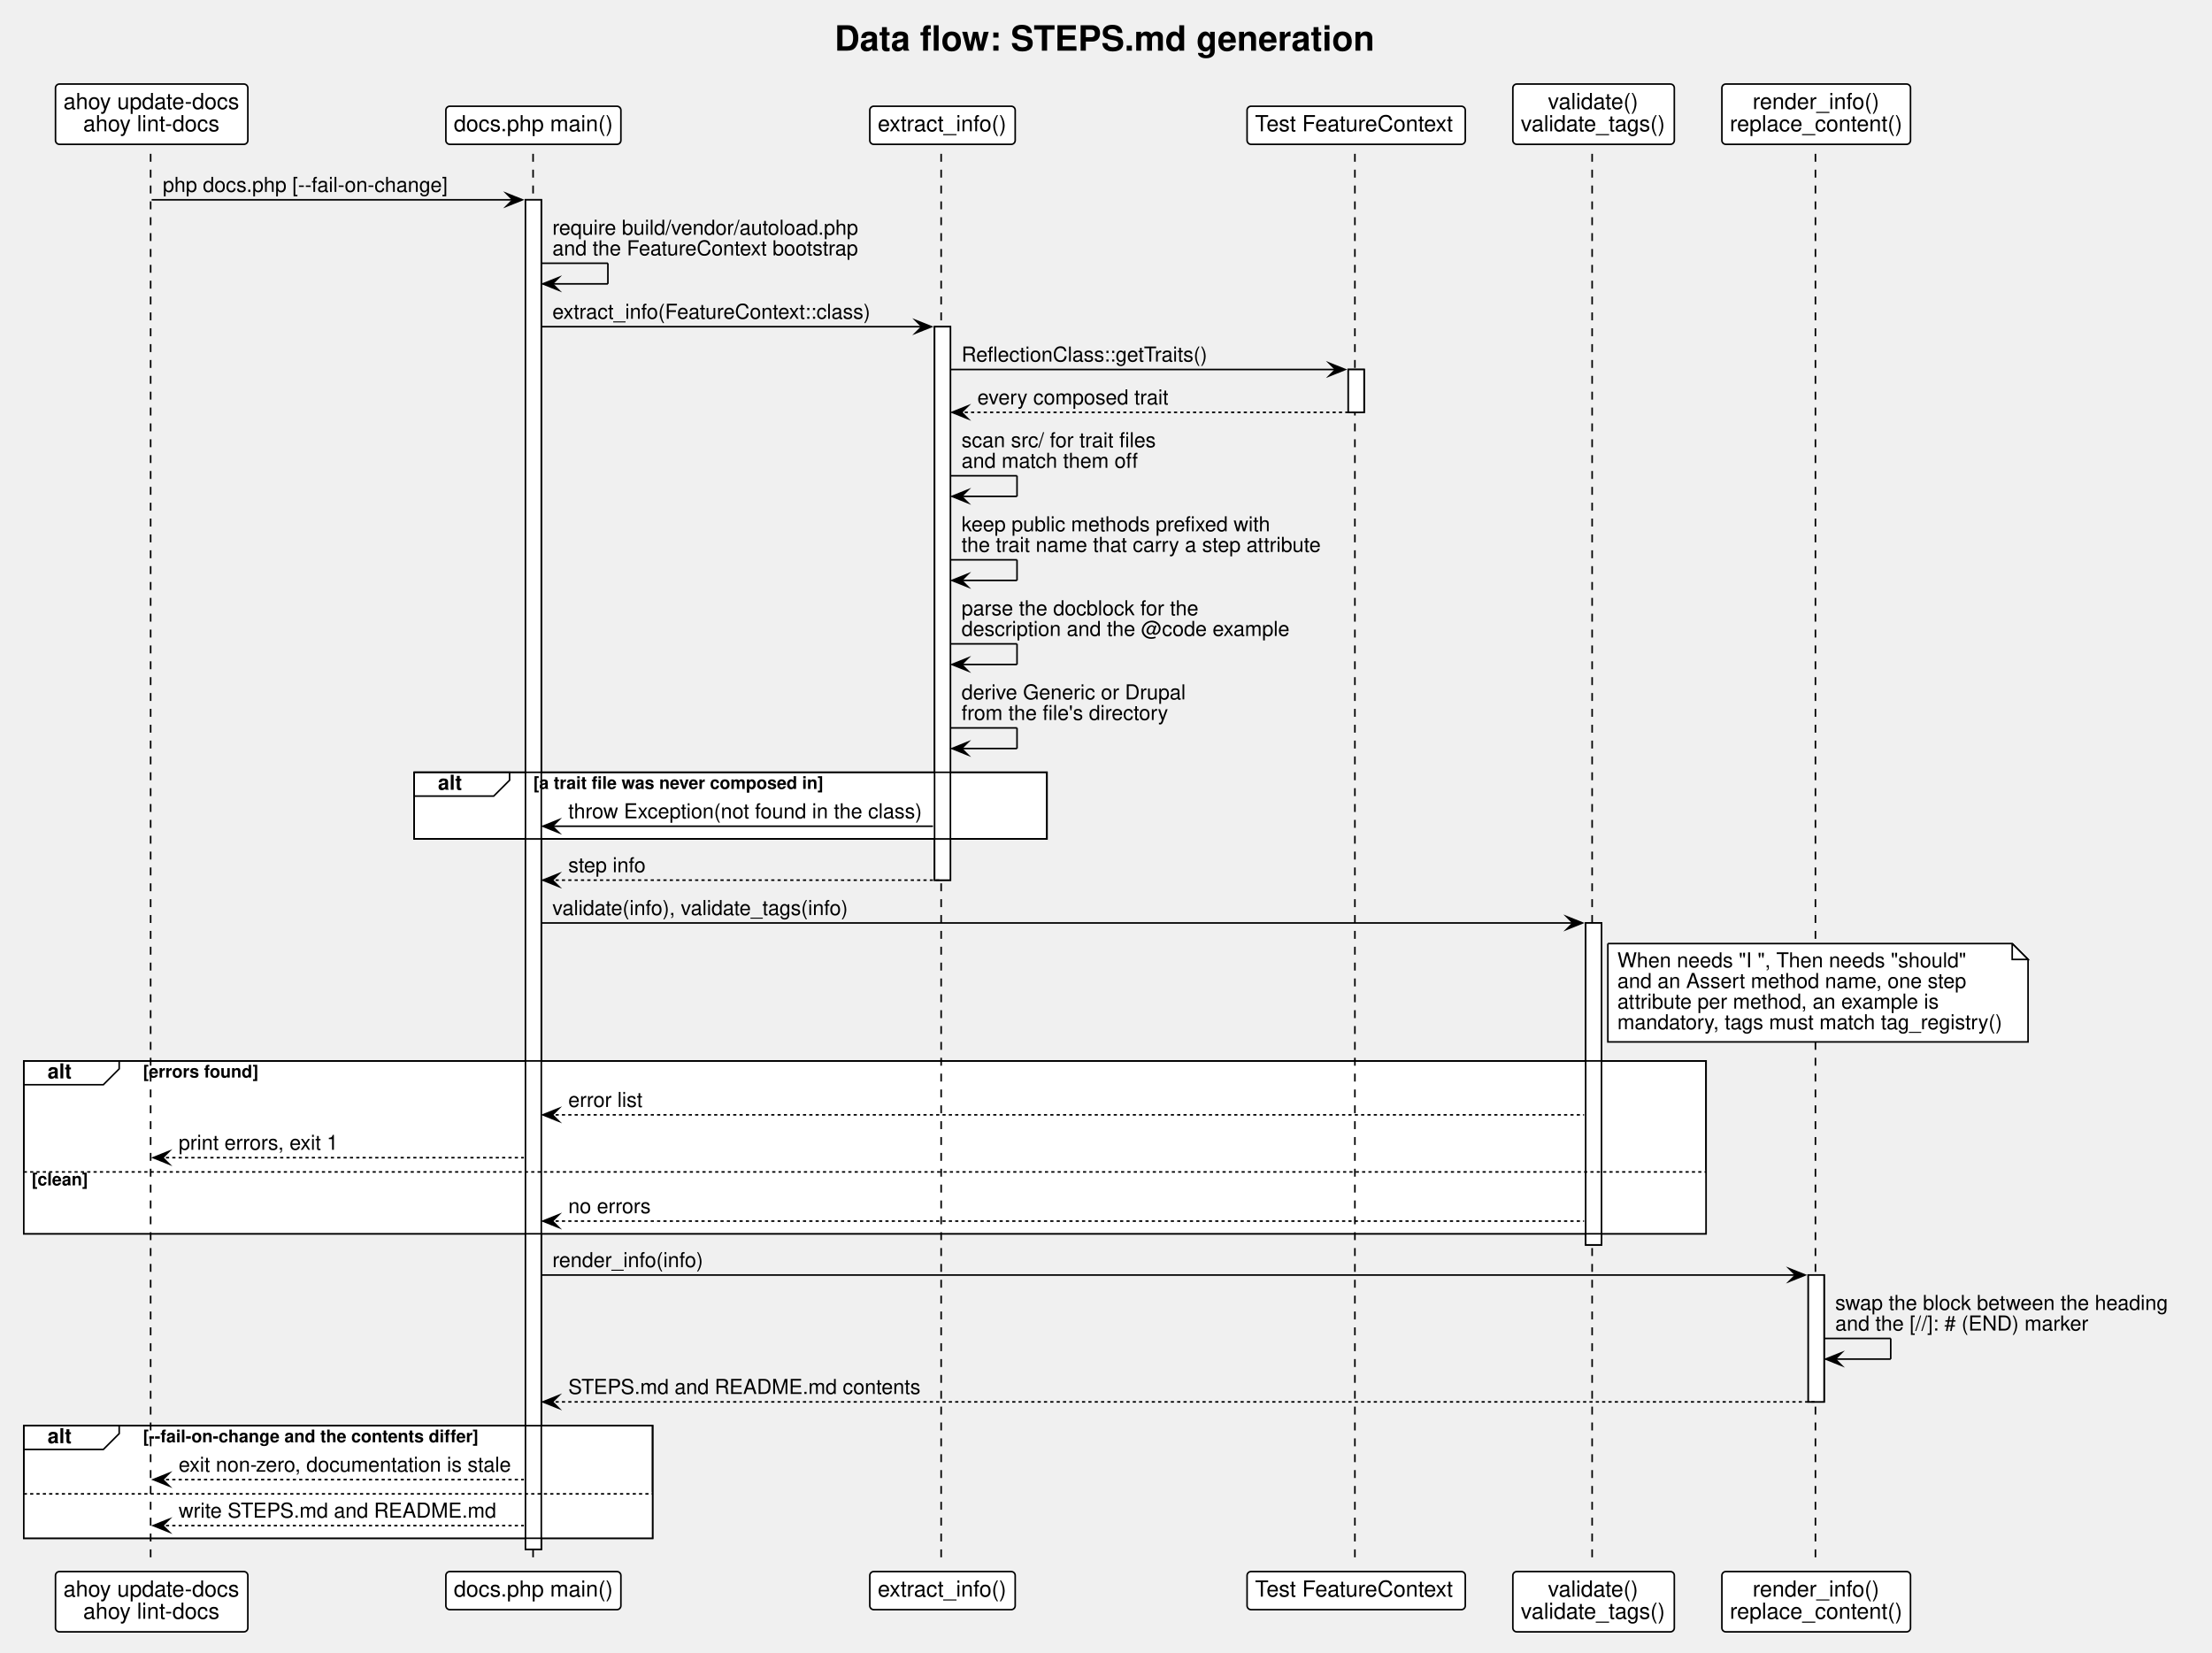
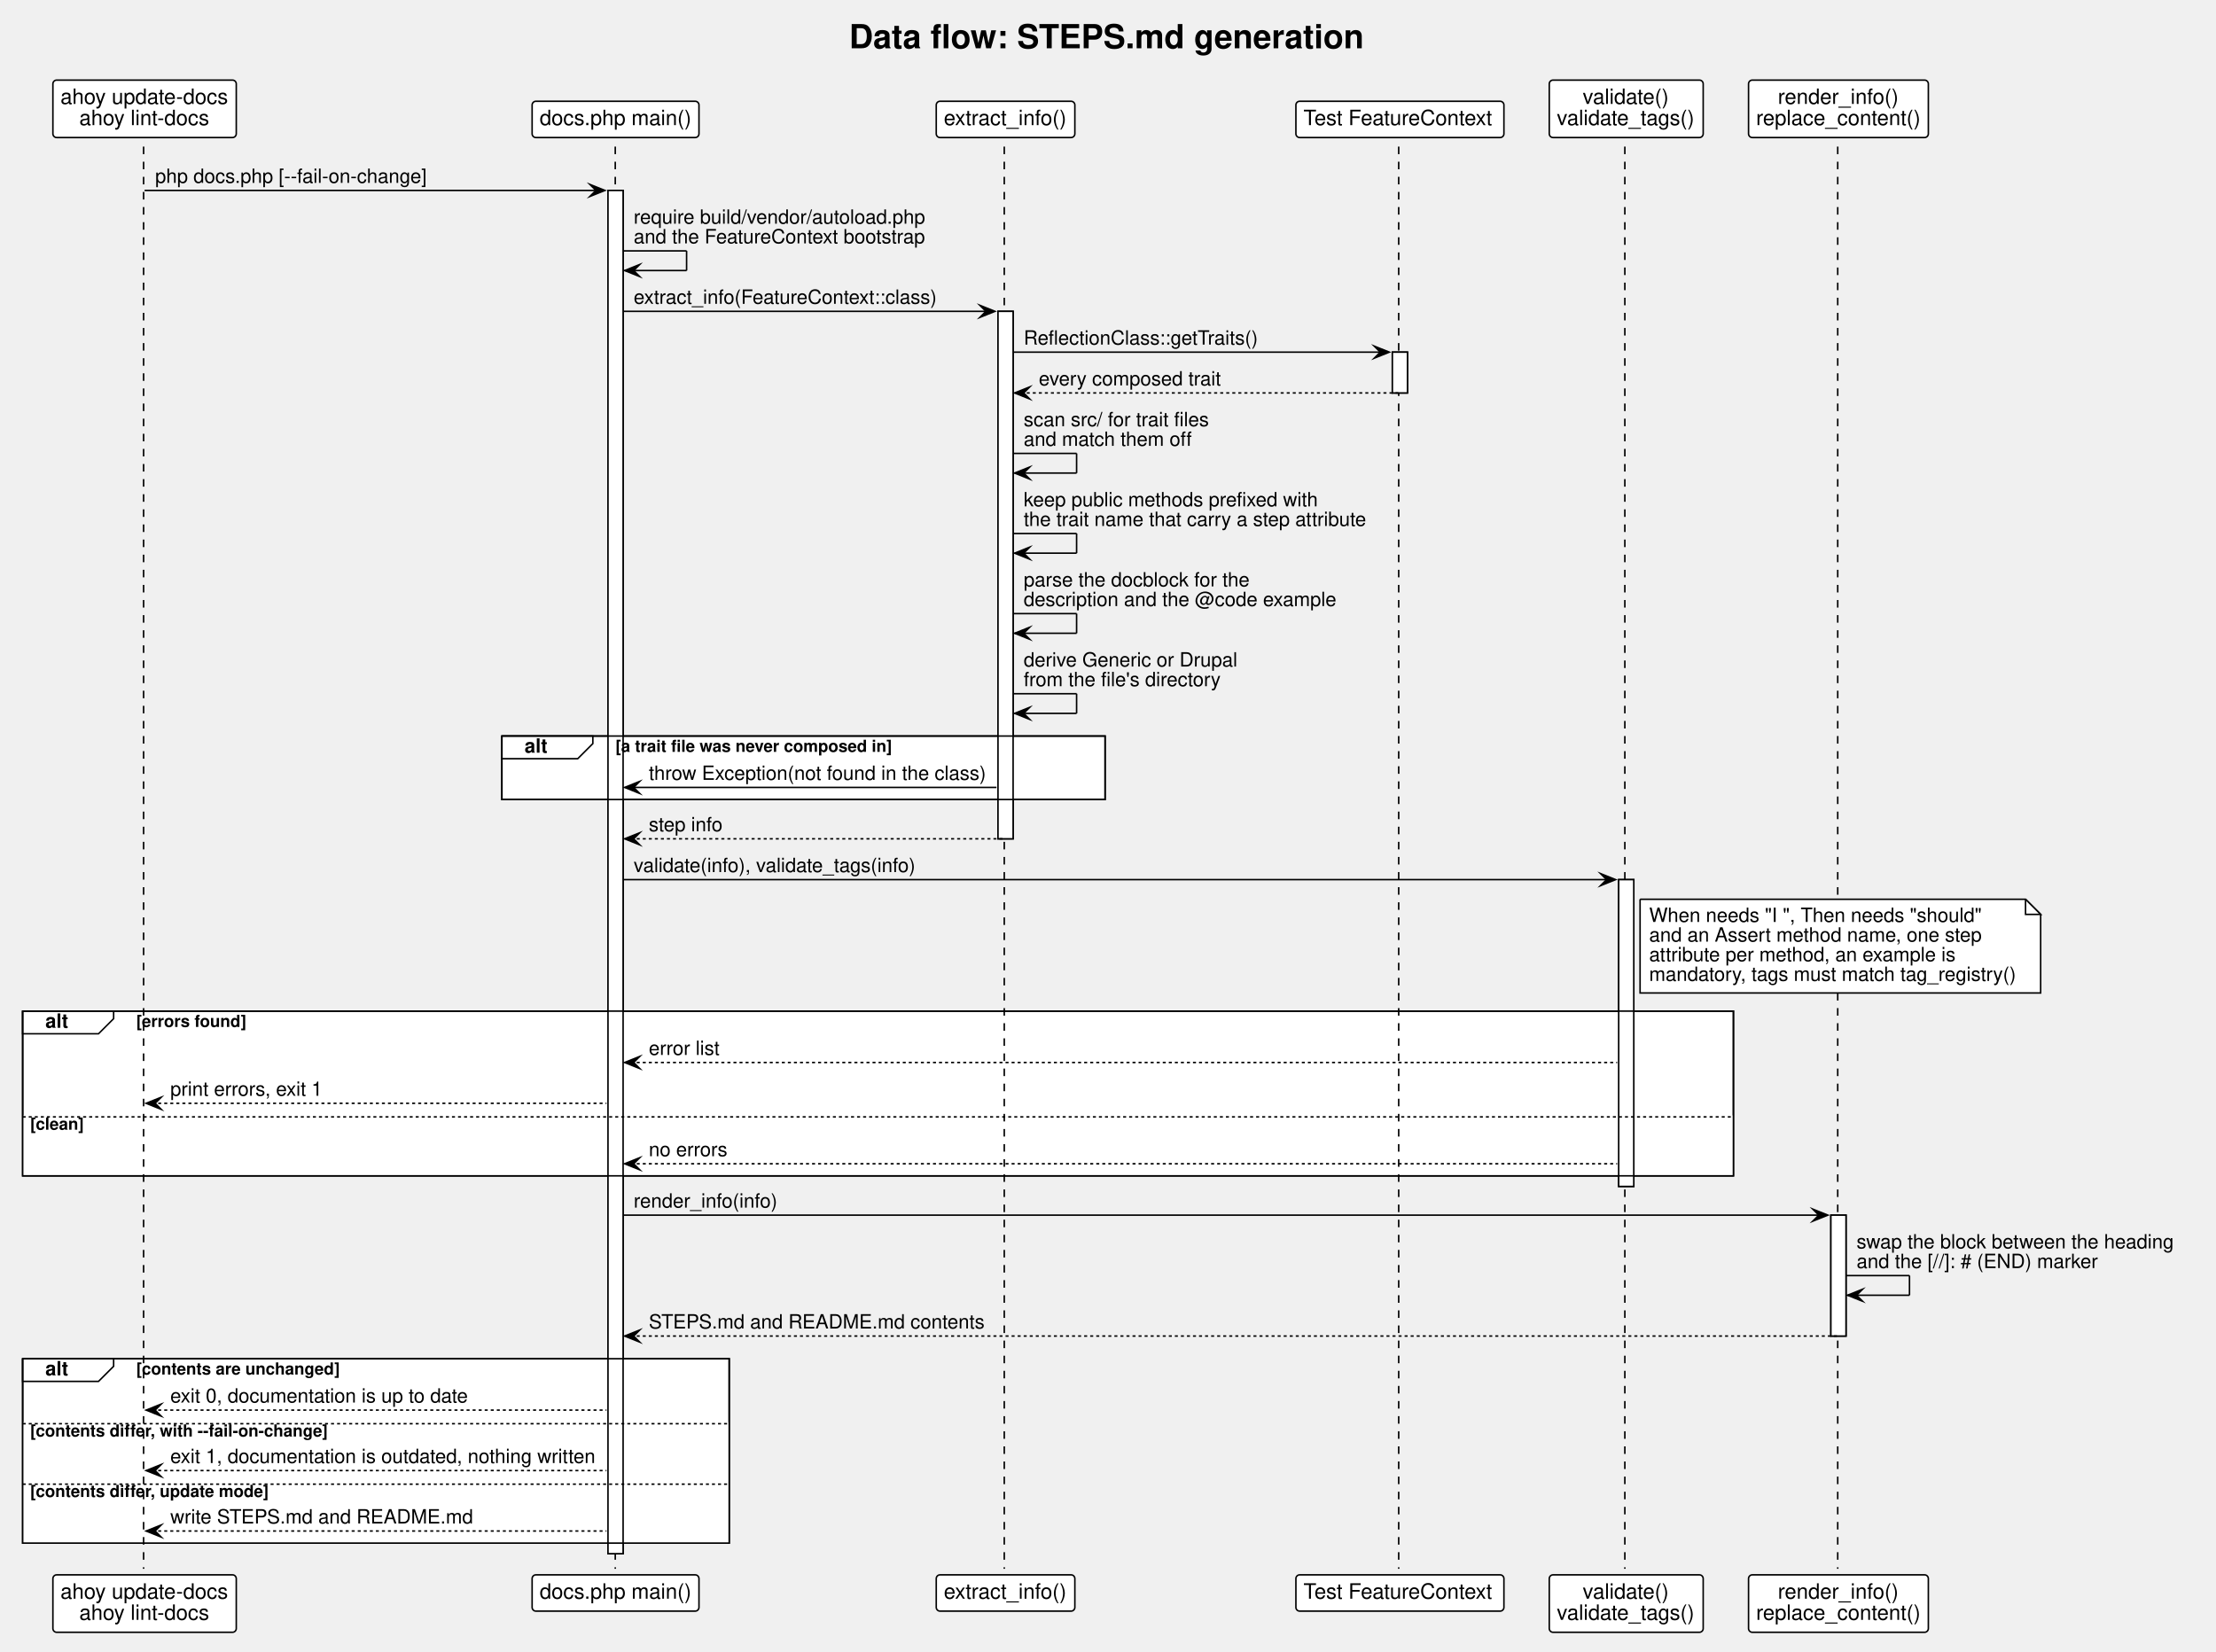
- <svg xmlns="http://www.w3.org/2000/svg" contentStyleType="text/css" data-diagram-type="SEQUENCE" height="1042px" preserveAspectRatio="none" style="width:1395px;height:1042px;background:#FFFFFF;" version="1.1" viewBox="0 0 1395 1042" width="1395px" zoomAndPan="magnify">
+ <svg xmlns="http://www.w3.org/2000/svg" contentStyleType="text/css" data-diagram-type="SEQUENCE" height="1093px" preserveAspectRatio="none" style="width:1466px;height:1093px;background:#FFFFFF;" version="1.1" viewBox="0 0 1466 1093" width="1466px" zoomAndPan="magnify">
  <defs />
  <g>
    <g class="title" data-source-line="10">
-       <text fill="#000000" font-family="Helvetica" font-size="22" font-weight="700" lengthAdjust="spacing" textLength="341.043" x="526.33" y="31.94">Data flow: STEPS.md generation</text>
-     </g>
-     <g>
-       <rect fill="#FFFFFF" height="851" style="stroke:#000000;stroke-width:1;" width="10" x="331.377" y="126" />
-     </g>
-     <g>
-       <rect fill="#FFFFFF" height="349" style="stroke:#000000;stroke-width:1;" width="10" x="589.386" y="206" />
-     </g>
-     <g>
-       <rect fill="#FFFFFF" height="27" style="stroke:#000000;stroke-width:1;" width="10" x="850.277" y="233" />
-     </g>
-     <g>
-       <rect fill="#FFFFFF" height="203" style="stroke:#000000;stroke-width:1;" width="10" x="999.997" y="582" />
-     </g>
-     <g>
-       <rect fill="#FFFFFF" height="80" style="stroke:#000000;stroke-width:1;" width="10" x="1140.386" y="804" />
-     </g>
-     <rect fill="#FFFFFF" height="42" style="stroke:#000000;stroke-width:1;" width="399.046" x="261.188" y="487" />
-     <rect fill="#FFFFFF" height="109" style="stroke:#000000;stroke-width:1;" width="1060.911" x="15" y="669" />
-     <rect fill="#FFFFFF" height="40" style="stroke:none;stroke-width:1;" width="1060.911" x="15" y="738" />
-     <rect fill="#FFFFFF" height="71" style="stroke:#000000;stroke-width:1;" width="396.567" x="15" y="899" />
-     <rect fill="#FFFFFF" height="29" style="stroke:none;stroke-width:1;" width="396.567" x="15" y="941" />
+       <text fill="#000000" font-family="Helvetica" font-size="22" font-weight="700" lengthAdjust="spacing" textLength="341.043" x="561.75" y="31.94">Data flow: STEPS.md generation</text>
+     </g>
+     <g>
+       <rect fill="#FFFFFF" height="902" style="stroke:#000000;stroke-width:1;" width="10" x="402.217" y="126" />
+     </g>
+     <g>
+       <rect fill="#FFFFFF" height="349" style="stroke:#000000;stroke-width:1;" width="10" x="660.226" y="206" />
+     </g>
+     <g>
+       <rect fill="#FFFFFF" height="27" style="stroke:#000000;stroke-width:1;" width="10" x="921.117" y="233" />
+     </g>
+     <g>
+       <rect fill="#FFFFFF" height="203" style="stroke:#000000;stroke-width:1;" width="10" x="1070.837" y="582" />
+     </g>
+     <g>
+       <rect fill="#FFFFFF" height="80" style="stroke:#000000;stroke-width:1;" width="10" x="1211.226" y="804" />
+     </g>
+     <rect fill="#FFFFFF" height="42" style="stroke:#000000;stroke-width:1;" width="399.046" x="332.028" y="487" />
+     <rect fill="#FFFFFF" height="109" style="stroke:#000000;stroke-width:1;" width="1131.751" x="15" y="669" />
+     <rect fill="#FFFFFF" height="40" style="stroke:none;stroke-width:1;" width="1131.751" x="15" y="738" />
+     <rect fill="#FFFFFF" height="122" style="stroke:#000000;stroke-width:1;" width="467.407" x="15" y="899" />
+     <rect fill="#FFFFFF" height="40" style="stroke:none;stroke-width:1;" width="467.407" x="15" y="941" />
+     <rect fill="#FFFFFF" height="40" style="stroke:none;stroke-width:1;" width="467.407" x="15" y="981" />
    <g class="participant-lifeline" data-entity-uid="part1" data-qualified-name="Dev" data-source-line="12" id="part1-lifeline">
      <g>
-         <rect fill="#000000" fill-opacity="0" height="890" width="8" x="91.651" y="97" />
-         <line style="stroke:#000000;stroke-width:1;stroke-dasharray:5,5;" x1="95" x2="95" y1="97" y2="987" />
+         <rect fill="#000000" fill-opacity="0" height="941" width="8" x="91.651" y="97" />
+         <line style="stroke:#000000;stroke-width:1;stroke-dasharray:5,5;" x1="95" x2="95" y1="97" y2="1038" />
      </g>
    </g>
    <g class="participant-lifeline" data-entity-uid="part2" data-qualified-name="Main" data-source-line="13" id="part2-lifeline">
      <g>
-         <rect fill="#000000" fill-opacity="0" height="890" width="8" x="332.377" y="97" />
-         <line style="stroke:#000000;stroke-width:1;stroke-dasharray:5,5;" x1="336.188" x2="336.188" y1="97" y2="987" />
+         <rect fill="#000000" fill-opacity="0" height="941" width="8" x="403.217" y="97" />
+         <line style="stroke:#000000;stroke-width:1;stroke-dasharray:5,5;" x1="407.028" x2="407.028" y1="97" y2="1038" />
      </g>
    </g>
    <g class="participant-lifeline" data-entity-uid="part3" data-qualified-name="Extract" data-source-line="14" id="part3-lifeline">
      <g>
-         <rect fill="#000000" fill-opacity="0" height="890" width="8" x="590.386" y="97" />
-         <line style="stroke:#000000;stroke-width:1;stroke-dasharray:5,5;" x1="593.538" x2="593.538" y1="97" y2="987" />
+         <rect fill="#000000" fill-opacity="0" height="941" width="8" x="661.226" y="97" />
+         <line style="stroke:#000000;stroke-width:1;stroke-dasharray:5,5;" x1="664.378" x2="664.378" y1="97" y2="1038" />
      </g>
    </g>
    <g class="participant-lifeline" data-entity-uid="part4" data-qualified-name="Ctx" data-source-line="15" id="part4-lifeline">
      <g>
-         <rect fill="#000000" fill-opacity="0" height="890" width="8" x="851.277" y="97" />
-         <line style="stroke:#000000;stroke-width:1;stroke-dasharray:5,5;" x1="854.47" x2="854.47" y1="97" y2="987" />
+         <rect fill="#000000" fill-opacity="0" height="941" width="8" x="922.117" y="97" />
+         <line style="stroke:#000000;stroke-width:1;stroke-dasharray:5,5;" x1="925.31" x2="925.31" y1="97" y2="1038" />
      </g>
    </g>
    <g class="participant-lifeline" data-entity-uid="part5" data-qualified-name="Validate" data-source-line="16" id="part5-lifeline">
      <g>
-         <rect fill="#000000" fill-opacity="0" height="890" width="8" x="1000.997" y="97" />
-         <line style="stroke:#000000;stroke-width:1;stroke-dasharray:5,5;" x1="1004.083" x2="1004.083" y1="97" y2="987" />
+         <rect fill="#000000" fill-opacity="0" height="941" width="8" x="1071.837" y="97" />
+         <line style="stroke:#000000;stroke-width:1;stroke-dasharray:5,5;" x1="1074.923" x2="1074.923" y1="97" y2="1038" />
      </g>
    </g>
    <g class="participant-lifeline" data-entity-uid="part6" data-qualified-name="Render" data-source-line="17" id="part6-lifeline">
      <g>
-         <rect fill="#000000" fill-opacity="0" height="890" width="8" x="1141.386" y="97" />
-         <line style="stroke:#000000;stroke-width:1;stroke-dasharray:5,5;" x1="1144.911" x2="1144.911" y1="97" y2="987" />
+         <rect fill="#000000" fill-opacity="0" height="941" width="8" x="1212.226" y="97" />
+         <line style="stroke:#000000;stroke-width:1;stroke-dasharray:5,5;" x1="1215.751" x2="1215.751" y1="97" y2="1038" />
      </g>
    </g>
    <g class="participant participant-head" data-entity-uid="part1" data-qualified-name="Dev" data-source-line="12" id="part1-head">
      <rect fill="#FFFFFF" height="38" rx="2.5" ry="2.5" style="stroke:#000000;stroke-width:1;" width="121.303" x="35" y="53" />
      <text fill="#000000" font-family="Helvetica" font-size="14" lengthAdjust="spacing" textLength="111.303" x="40" y="68.78">ahoy update-docs</text>
      <text fill="#000000" font-family="Helvetica" font-size="14" lengthAdjust="spacing" textLength="86.379" x="52.462" y="82.78">ahoy lint-docs</text>
    </g>
    <g class="participant participant-tail" data-entity-uid="part1" data-qualified-name="Dev" data-source-line="12" id="part1-tail">
-       <rect fill="#FFFFFF" height="38" rx="2.5" ry="2.5" style="stroke:#000000;stroke-width:1;" width="121.303" x="35" y="991" />
-       <text fill="#000000" font-family="Helvetica" font-size="14" lengthAdjust="spacing" textLength="111.303" x="40" y="1006.78">ahoy update-docs</text>
-       <text fill="#000000" font-family="Helvetica" font-size="14" lengthAdjust="spacing" textLength="86.379" x="52.462" y="1020.78">ahoy lint-docs</text>
+       <rect fill="#FFFFFF" height="38" rx="2.5" ry="2.5" style="stroke:#000000;stroke-width:1;" width="121.303" x="35" y="1042" />
+       <text fill="#000000" font-family="Helvetica" font-size="14" lengthAdjust="spacing" textLength="111.303" x="40" y="1057.78">ahoy update-docs</text>
+       <text fill="#000000" font-family="Helvetica" font-size="14" lengthAdjust="spacing" textLength="86.379" x="52.462" y="1071.78">ahoy lint-docs</text>
    </g>
    <g class="participant participant-head" data-entity-uid="part2" data-qualified-name="Main" data-source-line="13" id="part2-head">
-       <rect fill="#FFFFFF" height="24" rx="2.5" ry="2.5" style="stroke:#000000;stroke-width:1;" width="110.379" x="281.188" y="67" />
-       <text fill="#000000" font-family="Helvetica" font-size="14" lengthAdjust="spacing" textLength="100.379" x="286.188" y="82.78">docs.php main()</text>
+       <rect fill="#FFFFFF" height="24" rx="2.5" ry="2.5" style="stroke:#000000;stroke-width:1;" width="110.379" x="352.028" y="67" />
+       <text fill="#000000" font-family="Helvetica" font-size="14" lengthAdjust="spacing" textLength="100.379" x="357.028" y="82.78">docs.php main()</text>
    </g>
    <g class="participant participant-tail" data-entity-uid="part2" data-qualified-name="Main" data-source-line="13" id="part2-tail">
-       <rect fill="#FFFFFF" height="24" rx="2.5" ry="2.5" style="stroke:#000000;stroke-width:1;" width="110.379" x="281.188" y="991" />
-       <text fill="#000000" font-family="Helvetica" font-size="14" lengthAdjust="spacing" textLength="100.379" x="286.188" y="1006.78">docs.php main()</text>
+       <rect fill="#FFFFFF" height="24" rx="2.5" ry="2.5" style="stroke:#000000;stroke-width:1;" width="110.379" x="352.028" y="1042" />
+       <text fill="#000000" font-family="Helvetica" font-size="14" lengthAdjust="spacing" textLength="100.379" x="357.028" y="1057.78">docs.php main()</text>
    </g>
    <g class="participant participant-head" data-entity-uid="part3" data-qualified-name="Extract" data-source-line="14" id="part3-head">
-       <rect fill="#FFFFFF" height="24" rx="2.5" ry="2.5" style="stroke:#000000;stroke-width:1;" width="91.696" x="548.538" y="67" />
-       <text fill="#000000" font-family="Helvetica" font-size="14" lengthAdjust="spacing" textLength="81.696" x="553.538" y="82.78">extract_info()</text>
+       <rect fill="#FFFFFF" height="24" rx="2.5" ry="2.5" style="stroke:#000000;stroke-width:1;" width="91.696" x="619.378" y="67" />
+       <text fill="#000000" font-family="Helvetica" font-size="14" lengthAdjust="spacing" textLength="81.696" x="624.378" y="82.78">extract_info()</text>
    </g>
    <g class="participant participant-tail" data-entity-uid="part3" data-qualified-name="Extract" data-source-line="14" id="part3-tail">
-       <rect fill="#FFFFFF" height="24" rx="2.5" ry="2.5" style="stroke:#000000;stroke-width:1;" width="91.696" x="548.538" y="991" />
-       <text fill="#000000" font-family="Helvetica" font-size="14" lengthAdjust="spacing" textLength="81.696" x="553.538" y="1006.78">extract_info()</text>
+       <rect fill="#FFFFFF" height="24" rx="2.5" ry="2.5" style="stroke:#000000;stroke-width:1;" width="91.696" x="619.378" y="1042" />
+       <text fill="#000000" font-family="Helvetica" font-size="14" lengthAdjust="spacing" textLength="81.696" x="624.378" y="1057.78">extract_info()</text>
    </g>
    <g class="participant participant-head" data-entity-uid="part4" data-qualified-name="Ctx" data-source-line="15" id="part4-head">
-       <rect fill="#FFFFFF" height="24" rx="2.5" ry="2.5" style="stroke:#000000;stroke-width:1;" width="137.613" x="786.47" y="67" />
-       <text fill="#000000" font-family="Helvetica" font-size="14" lengthAdjust="spacing" textLength="127.613" x="791.47" y="82.78">Test FeatureContext</text>
+       <rect fill="#FFFFFF" height="24" rx="2.5" ry="2.5" style="stroke:#000000;stroke-width:1;" width="137.613" x="857.31" y="67" />
+       <text fill="#000000" font-family="Helvetica" font-size="14" lengthAdjust="spacing" textLength="127.613" x="862.31" y="82.78">Test FeatureContext</text>
    </g>
    <g class="participant participant-tail" data-entity-uid="part4" data-qualified-name="Ctx" data-source-line="15" id="part4-tail">
-       <rect fill="#FFFFFF" height="24" rx="2.5" ry="2.5" style="stroke:#000000;stroke-width:1;" width="137.613" x="786.47" y="991" />
-       <text fill="#000000" font-family="Helvetica" font-size="14" lengthAdjust="spacing" textLength="127.613" x="791.47" y="1006.78">Test FeatureContext</text>
+       <rect fill="#FFFFFF" height="24" rx="2.5" ry="2.5" style="stroke:#000000;stroke-width:1;" width="137.613" x="857.31" y="1042" />
+       <text fill="#000000" font-family="Helvetica" font-size="14" lengthAdjust="spacing" textLength="127.613" x="862.31" y="1057.78">Test FeatureContext</text>
    </g>
    <g class="participant participant-head" data-entity-uid="part5" data-qualified-name="Validate" data-source-line="16" id="part5-head">
-       <rect fill="#FFFFFF" height="38" rx="2.5" ry="2.5" style="stroke:#000000;stroke-width:1;" width="101.827" x="954.083" y="53" />
-       <text fill="#000000" font-family="Helvetica" font-size="14" lengthAdjust="spacing" textLength="57.579" x="976.207" y="68.78">validate()</text>
-       <text fill="#000000" font-family="Helvetica" font-size="14" lengthAdjust="spacing" textLength="91.827" x="959.083" y="82.78">validate_tags()</text>
+       <rect fill="#FFFFFF" height="38" rx="2.5" ry="2.5" style="stroke:#000000;stroke-width:1;" width="101.827" x="1024.923" y="53" />
+       <text fill="#000000" font-family="Helvetica" font-size="14" lengthAdjust="spacing" textLength="57.579" x="1047.047" y="68.78">validate()</text>
+       <text fill="#000000" font-family="Helvetica" font-size="14" lengthAdjust="spacing" textLength="91.827" x="1029.923" y="82.78">validate_tags()</text>
    </g>
    <g class="participant participant-tail" data-entity-uid="part5" data-qualified-name="Validate" data-source-line="16" id="part5-tail">
-       <rect fill="#FFFFFF" height="38" rx="2.5" ry="2.5" style="stroke:#000000;stroke-width:1;" width="101.827" x="954.083" y="991" />
-       <text fill="#000000" font-family="Helvetica" font-size="14" lengthAdjust="spacing" textLength="57.579" x="976.207" y="1006.78">validate()</text>
-       <text fill="#000000" font-family="Helvetica" font-size="14" lengthAdjust="spacing" textLength="91.827" x="959.083" y="1020.78">validate_tags()</text>
+       <rect fill="#FFFFFF" height="38" rx="2.5" ry="2.5" style="stroke:#000000;stroke-width:1;" width="101.827" x="1024.923" y="1042" />
+       <text fill="#000000" font-family="Helvetica" font-size="14" lengthAdjust="spacing" textLength="57.579" x="1047.047" y="1057.78">validate()</text>
+       <text fill="#000000" font-family="Helvetica" font-size="14" lengthAdjust="spacing" textLength="91.827" x="1029.923" y="1071.78">validate_tags()</text>
    </g>
    <g class="participant participant-head" data-entity-uid="part6" data-qualified-name="Render" data-source-line="17" id="part6-head">
-       <rect fill="#FFFFFF" height="38" rx="2.5" ry="2.5" style="stroke:#000000;stroke-width:1;" width="118.951" x="1085.911" y="53" />
-       <text fill="#000000" font-family="Helvetica" font-size="14" lengthAdjust="spacing" textLength="80.151" x="1105.311" y="68.78">render_info()</text>
-       <text fill="#000000" font-family="Helvetica" font-size="14" lengthAdjust="spacing" textLength="108.951" x="1090.911" y="82.78">replace_content()</text>
+       <rect fill="#FFFFFF" height="38" rx="2.5" ry="2.5" style="stroke:#000000;stroke-width:1;" width="118.951" x="1156.751" y="53" />
+       <text fill="#000000" font-family="Helvetica" font-size="14" lengthAdjust="spacing" textLength="80.151" x="1176.15" y="68.78">render_info()</text>
+       <text fill="#000000" font-family="Helvetica" font-size="14" lengthAdjust="spacing" textLength="108.951" x="1161.751" y="82.78">replace_content()</text>
    </g>
    <g class="participant participant-tail" data-entity-uid="part6" data-qualified-name="Render" data-source-line="17" id="part6-tail">
-       <rect fill="#FFFFFF" height="38" rx="2.5" ry="2.5" style="stroke:#000000;stroke-width:1;" width="118.951" x="1085.911" y="991" />
-       <text fill="#000000" font-family="Helvetica" font-size="14" lengthAdjust="spacing" textLength="80.151" x="1105.311" y="1006.78">render_info()</text>
-       <text fill="#000000" font-family="Helvetica" font-size="14" lengthAdjust="spacing" textLength="108.951" x="1090.911" y="1020.78">replace_content()</text>
-     </g>
-     <g>
-       <rect fill="#FFFFFF" height="851" style="stroke:#000000;stroke-width:1;" width="10" x="331.377" y="126" />
-     </g>
-     <g>
-       <rect fill="#FFFFFF" height="349" style="stroke:#000000;stroke-width:1;" width="10" x="589.386" y="206" />
-     </g>
-     <g>
-       <rect fill="#FFFFFF" height="27" style="stroke:#000000;stroke-width:1;" width="10" x="850.277" y="233" />
-     </g>
-     <g>
-       <rect fill="#FFFFFF" height="203" style="stroke:#000000;stroke-width:1;" width="10" x="999.997" y="582" />
-     </g>
-     <g>
-       <rect fill="#FFFFFF" height="80" style="stroke:#000000;stroke-width:1;" width="10" x="1140.386" y="804" />
+       <rect fill="#FFFFFF" height="38" rx="2.5" ry="2.5" style="stroke:#000000;stroke-width:1;" width="118.951" x="1156.751" y="1042" />
+       <text fill="#000000" font-family="Helvetica" font-size="14" lengthAdjust="spacing" textLength="80.151" x="1176.15" y="1057.78">render_info()</text>
+       <text fill="#000000" font-family="Helvetica" font-size="14" lengthAdjust="spacing" textLength="108.951" x="1161.751" y="1071.78">replace_content()</text>
+     </g>
+     <g>
+       <rect fill="#FFFFFF" height="902" style="stroke:#000000;stroke-width:1;" width="10" x="402.217" y="126" />
+     </g>
+     <g>
+       <rect fill="#FFFFFF" height="349" style="stroke:#000000;stroke-width:1;" width="10" x="660.226" y="206" />
+     </g>
+     <g>
+       <rect fill="#FFFFFF" height="27" style="stroke:#000000;stroke-width:1;" width="10" x="921.117" y="233" />
+     </g>
+     <g>
+       <rect fill="#FFFFFF" height="203" style="stroke:#000000;stroke-width:1;" width="10" x="1070.837" y="582" />
+     </g>
+     <g>
+       <rect fill="#FFFFFF" height="80" style="stroke:#000000;stroke-width:1;" width="10" x="1211.226" y="804" />
    </g>
    <g class="message" data-entity-1="part1" data-entity-2="part2" data-source-line="19" id="msg1">
-       <polygon fill="#000000" points="319.377,122,329.377,126,319.377,130,323.377,126" style="stroke:#000000;stroke-width:1;stroke-linejoin:miter;stroke-miterlimit:10;" />
-       <line style="stroke:#000000;stroke-width:1;" x1="95.651" x2="325.377" y1="126" y2="126" />
+       <polygon fill="#000000" points="390.217,122,400.217,126,390.217,130,394.217,126" style="stroke:#000000;stroke-width:1;stroke-linejoin:miter;stroke-miterlimit:10;" />
+       <line style="stroke:#000000;stroke-width:1;" x1="95.651" x2="396.217" y1="126" y2="126" />
      <text fill="#000000" font-family="Helvetica" font-size="13" lengthAdjust="spacing" textLength="179.943" x="102.651" y="121.01">php docs.php [--fail-on-change]</text>
    </g>
    <g class="message" data-entity-1="part2" data-entity-2="part2" data-source-line="21" id="msg2">
-       <line style="stroke:#000000;stroke-width:1;" x1="341.377" x2="383.377" y1="166" y2="166" />
-       <line style="stroke:#000000;stroke-width:1;" x1="383.377" x2="383.377" y1="166" y2="179" />
-       <line style="stroke:#000000;stroke-width:1;" x1="342.377" x2="383.377" y1="179" y2="179" />
-       <polygon fill="#000000" points="352.377,175,342.377,179,352.377,183,348.377,179" style="stroke:#000000;stroke-width:1;stroke-linejoin:miter;stroke-miterlimit:10;" />
-       <text fill="#000000" font-family="Helvetica" font-size="13" lengthAdjust="spacing" textLength="193.699" x="348.377" y="148.01">require build/vendor/autoload.php</text>
-       <text fill="#000000" font-family="Helvetica" font-size="13" lengthAdjust="spacing" textLength="194.403" x="348.377" y="161.01">and the FeatureContext bootstrap</text>
+       <line style="stroke:#000000;stroke-width:1;" x1="412.217" x2="454.217" y1="166" y2="166" />
+       <line style="stroke:#000000;stroke-width:1;" x1="454.217" x2="454.217" y1="166" y2="179" />
+       <line style="stroke:#000000;stroke-width:1;" x1="413.217" x2="454.217" y1="179" y2="179" />
+       <polygon fill="#000000" points="423.217,175,413.217,179,423.217,183,419.217,179" style="stroke:#000000;stroke-width:1;stroke-linejoin:miter;stroke-miterlimit:10;" />
+       <text fill="#000000" font-family="Helvetica" font-size="13" lengthAdjust="spacing" textLength="193.699" x="419.217" y="148.01">require build/vendor/autoload.php</text>
+       <text fill="#000000" font-family="Helvetica" font-size="13" lengthAdjust="spacing" textLength="194.403" x="419.217" y="161.01">and the FeatureContext bootstrap</text>
    </g>
    <g class="message" data-entity-1="part2" data-entity-2="part3" data-source-line="23" id="msg3">
-       <polygon fill="#000000" points="577.386,202,587.386,206,577.386,210,581.386,206" style="stroke:#000000;stroke-width:1;stroke-linejoin:miter;stroke-miterlimit:10;" />
-       <line style="stroke:#000000;stroke-width:1;" x1="341.377" x2="583.386" y1="206" y2="206" />
-       <text fill="#000000" font-family="Helvetica" font-size="13" lengthAdjust="spacing" textLength="202.306" x="348.377" y="201.01">extract_info(FeatureContext::class)</text>
+       <polygon fill="#000000" points="648.226,202,658.226,206,648.226,210,652.226,206" style="stroke:#000000;stroke-width:1;stroke-linejoin:miter;stroke-miterlimit:10;" />
+       <line style="stroke:#000000;stroke-width:1;" x1="412.217" x2="654.226" y1="206" y2="206" />
+       <text fill="#000000" font-family="Helvetica" font-size="13" lengthAdjust="spacing" textLength="202.306" x="419.217" y="201.01">extract_info(FeatureContext::class)</text>
    </g>
    <g class="message" data-entity-1="part3" data-entity-2="part4" data-source-line="25" id="msg4">
-       <polygon fill="#000000" points="838.277,229,848.277,233,838.277,237,842.277,233" style="stroke:#000000;stroke-width:1;stroke-linejoin:miter;stroke-miterlimit:10;" />
-       <line style="stroke:#000000;stroke-width:1;" x1="599.386" x2="844.277" y1="233" y2="233" />
-       <text fill="#000000" font-family="Helvetica" font-size="13" lengthAdjust="spacing" textLength="156.768" x="606.386" y="228.01">ReflectionClass::getTraits()</text>
+       <polygon fill="#000000" points="909.117,229,919.117,233,909.117,237,913.117,233" style="stroke:#000000;stroke-width:1;stroke-linejoin:miter;stroke-miterlimit:10;" />
+       <line style="stroke:#000000;stroke-width:1;" x1="670.226" x2="915.117" y1="233" y2="233" />
+       <text fill="#000000" font-family="Helvetica" font-size="13" lengthAdjust="spacing" textLength="156.768" x="677.226" y="228.01">ReflectionClass::getTraits()</text>
    </g>
    <g class="message" data-entity-1="part4" data-entity-2="part3" data-source-line="27" id="msg5">
-       <polygon fill="#000000" points="610.386,256,600.386,260,610.386,264,606.386,260" style="stroke:#000000;stroke-width:1;stroke-linejoin:miter;stroke-miterlimit:10;" />
-       <line style="stroke:#000000;stroke-width:1;stroke-dasharray:2,2;" x1="604.386" x2="854.277" y1="260" y2="260" />
-       <text fill="#000000" font-family="Helvetica" font-size="13" lengthAdjust="spacing" textLength="120.663" x="616.386" y="255.01">every composed trait</text>
+       <polygon fill="#000000" points="681.226,256,671.226,260,681.226,264,677.226,260" style="stroke:#000000;stroke-width:1;stroke-linejoin:miter;stroke-miterlimit:10;" />
+       <line style="stroke:#000000;stroke-width:1;stroke-dasharray:2,2;" x1="675.226" x2="925.117" y1="260" y2="260" />
+       <text fill="#000000" font-family="Helvetica" font-size="13" lengthAdjust="spacing" textLength="120.663" x="687.226" y="255.01">every composed trait</text>
    </g>
    <g class="message" data-entity-1="part3" data-entity-2="part3" data-source-line="29" id="msg6">
-       <line style="stroke:#000000;stroke-width:1;" x1="599.386" x2="641.386" y1="300" y2="300" />
-       <line style="stroke:#000000;stroke-width:1;" x1="641.386" x2="641.386" y1="300" y2="313" />
-       <line style="stroke:#000000;stroke-width:1;" x1="600.386" x2="641.386" y1="313" y2="313" />
-       <polygon fill="#000000" points="610.386,309,600.386,313,610.386,317,606.386,313" style="stroke:#000000;stroke-width:1;stroke-linejoin:miter;stroke-miterlimit:10;" />
-       <text fill="#000000" font-family="Helvetica" font-size="13" lengthAdjust="spacing" textLength="122.808" x="606.386" y="282.01">scan src/ for trait files</text>
-       <text fill="#000000" font-family="Helvetica" font-size="13" lengthAdjust="spacing" textLength="111.281" x="606.386" y="295.01">and match them off</text>
+       <line style="stroke:#000000;stroke-width:1;" x1="670.226" x2="712.226" y1="300" y2="300" />
+       <line style="stroke:#000000;stroke-width:1;" x1="712.226" x2="712.226" y1="300" y2="313" />
+       <line style="stroke:#000000;stroke-width:1;" x1="671.226" x2="712.226" y1="313" y2="313" />
+       <polygon fill="#000000" points="681.226,309,671.226,313,681.226,317,677.226,313" style="stroke:#000000;stroke-width:1;stroke-linejoin:miter;stroke-miterlimit:10;" />
+       <text fill="#000000" font-family="Helvetica" font-size="13" lengthAdjust="spacing" textLength="122.808" x="677.226" y="282.01">scan src/ for trait files</text>
+       <text fill="#000000" font-family="Helvetica" font-size="13" lengthAdjust="spacing" textLength="111.281" x="677.226" y="295.01">and match them off</text>
    </g>
    <g class="message" data-entity-1="part3" data-entity-2="part3" data-source-line="30" id="msg7">
-       <line style="stroke:#000000;stroke-width:1;" x1="599.386" x2="641.386" y1="353" y2="353" />
-       <line style="stroke:#000000;stroke-width:1;" x1="641.386" x2="641.386" y1="353" y2="366" />
-       <line style="stroke:#000000;stroke-width:1;" x1="600.386" x2="641.386" y1="366" y2="366" />
-       <polygon fill="#000000" points="610.386,362,600.386,366,610.386,370,606.386,366" style="stroke:#000000;stroke-width:1;stroke-linejoin:miter;stroke-miterlimit:10;" />
-       <text fill="#000000" font-family="Helvetica" font-size="13" lengthAdjust="spacing" textLength="195.832" x="606.386" y="335.01">keep public methods prefixed with</text>
-       <text fill="#000000" font-family="Helvetica" font-size="13" lengthAdjust="spacing" textLength="226.891" x="606.386" y="348.01">the trait name that carry a step attribute</text>
+       <line style="stroke:#000000;stroke-width:1;" x1="670.226" x2="712.226" y1="353" y2="353" />
+       <line style="stroke:#000000;stroke-width:1;" x1="712.226" x2="712.226" y1="353" y2="366" />
+       <line style="stroke:#000000;stroke-width:1;" x1="671.226" x2="712.226" y1="366" y2="366" />
+       <polygon fill="#000000" points="681.226,362,671.226,366,681.226,370,677.226,366" style="stroke:#000000;stroke-width:1;stroke-linejoin:miter;stroke-miterlimit:10;" />
+       <text fill="#000000" font-family="Helvetica" font-size="13" lengthAdjust="spacing" textLength="195.832" x="677.226" y="335.01">keep public methods prefixed with</text>
+       <text fill="#000000" font-family="Helvetica" font-size="13" lengthAdjust="spacing" textLength="226.891" x="677.226" y="348.01">the trait name that carry a step attribute</text>
    </g>
    <g class="message" data-entity-1="part3" data-entity-2="part3" data-source-line="31" id="msg8">
-       <line style="stroke:#000000;stroke-width:1;" x1="599.386" x2="641.386" y1="406" y2="406" />
-       <line style="stroke:#000000;stroke-width:1;" x1="641.386" x2="641.386" y1="406" y2="419" />
-       <line style="stroke:#000000;stroke-width:1;" x1="600.386" x2="641.386" y1="419" y2="419" />
-       <polygon fill="#000000" points="610.386,415,600.386,419,610.386,423,606.386,419" style="stroke:#000000;stroke-width:1;stroke-linejoin:miter;stroke-miterlimit:10;" />
-       <text fill="#000000" font-family="Helvetica" font-size="13" lengthAdjust="spacing" textLength="149.589" x="606.386" y="388.01">parse the docblock for the</text>
-       <text fill="#000000" font-family="Helvetica" font-size="13" lengthAdjust="spacing" textLength="207.6" x="606.386" y="401.01">description and the @code example</text>
+       <line style="stroke:#000000;stroke-width:1;" x1="670.226" x2="712.226" y1="406" y2="406" />
+       <line style="stroke:#000000;stroke-width:1;" x1="712.226" x2="712.226" y1="406" y2="419" />
+       <line style="stroke:#000000;stroke-width:1;" x1="671.226" x2="712.226" y1="419" y2="419" />
+       <polygon fill="#000000" points="681.226,415,671.226,419,681.226,423,677.226,419" style="stroke:#000000;stroke-width:1;stroke-linejoin:miter;stroke-miterlimit:10;" />
+       <text fill="#000000" font-family="Helvetica" font-size="13" lengthAdjust="spacing" textLength="149.589" x="677.226" y="388.01">parse the docblock for the</text>
+       <text fill="#000000" font-family="Helvetica" font-size="13" lengthAdjust="spacing" textLength="207.6" x="677.226" y="401.01">description and the @code example</text>
    </g>
    <g class="message" data-entity-1="part3" data-entity-2="part3" data-source-line="32" id="msg9">
-       <line style="stroke:#000000;stroke-width:1;" x1="599.386" x2="641.386" y1="459" y2="459" />
-       <line style="stroke:#000000;stroke-width:1;" x1="641.386" x2="641.386" y1="459" y2="472" />
-       <line style="stroke:#000000;stroke-width:1;" x1="600.386" x2="641.386" y1="472" y2="472" />
-       <polygon fill="#000000" points="610.386,468,600.386,472,610.386,476,606.386,472" style="stroke:#000000;stroke-width:1;stroke-linejoin:miter;stroke-miterlimit:10;" />
-       <text fill="#000000" font-family="Helvetica" font-size="13" lengthAdjust="spacing" textLength="141.616" x="606.386" y="441.01">derive Generic or Drupal</text>
-       <text fill="#000000" font-family="Helvetica" font-size="13" lengthAdjust="spacing" textLength="130.356" x="606.386" y="454.01">from the file's directory</text>
-     </g>
-     <path d="M261.188,487 L321.359,487 L321.359,492 L311.359,502 L261.188,502 L261.188,487" fill="#FFFFFF" style="stroke:#000000;stroke-width:1;" />
-     <rect fill="none" height="42" style="stroke:#000000;stroke-width:1;" width="399.046" x="261.188" y="487" />
-     <text fill="#000000" font-family="Helvetica" font-size="13" font-weight="700" lengthAdjust="spacing" textLength="15.171" x="276.188" y="498.01">alt</text>
-     <text fill="#000000" font-family="Helvetica" font-size="11" font-weight="700" lengthAdjust="spacing" textLength="183.385" x="336.359" y="497.47">[a trait file was never composed in]</text>
+       <line style="stroke:#000000;stroke-width:1;" x1="670.226" x2="712.226" y1="459" y2="459" />
+       <line style="stroke:#000000;stroke-width:1;" x1="712.226" x2="712.226" y1="459" y2="472" />
+       <line style="stroke:#000000;stroke-width:1;" x1="671.226" x2="712.226" y1="472" y2="472" />
+       <polygon fill="#000000" points="681.226,468,671.226,472,681.226,476,677.226,472" style="stroke:#000000;stroke-width:1;stroke-linejoin:miter;stroke-miterlimit:10;" />
+       <text fill="#000000" font-family="Helvetica" font-size="13" lengthAdjust="spacing" textLength="141.616" x="677.226" y="441.01">derive Generic or Drupal</text>
+       <text fill="#000000" font-family="Helvetica" font-size="13" lengthAdjust="spacing" textLength="130.356" x="677.226" y="454.01">from the file's directory</text>
+     </g>
+     <path d="M332.028,487 L392.199,487 L392.199,492 L382.199,502 L332.028,502 L332.028,487" fill="#FFFFFF" style="stroke:#000000;stroke-width:1;" />
+     <rect fill="none" height="42" style="stroke:#000000;stroke-width:1;" width="399.046" x="332.028" y="487" />
+     <text fill="#000000" font-family="Helvetica" font-size="13" font-weight="700" lengthAdjust="spacing" textLength="15.171" x="347.028" y="498.01">alt</text>
+     <text fill="#000000" font-family="Helvetica" font-size="11" font-weight="700" lengthAdjust="spacing" textLength="183.385" x="407.199" y="497.47">[a trait file was never composed in]</text>
    <g class="message" data-entity-1="part3" data-entity-2="part2" data-source-line="35" id="msg10">
-       <polygon fill="#000000" points="352.377,517,342.377,521,352.377,525,348.377,521" style="stroke:#000000;stroke-width:1;stroke-linejoin:miter;stroke-miterlimit:10;" />
-       <line style="stroke:#000000;stroke-width:1;" x1="346.377" x2="588.386" y1="521" y2="521" />
-       <text fill="#000000" font-family="Helvetica" font-size="13" lengthAdjust="spacing" textLength="224.009" x="358.377" y="516.01">throw Exception(not found in the class)</text>
+       <polygon fill="#000000" points="423.217,517,413.217,521,423.217,525,419.217,521" style="stroke:#000000;stroke-width:1;stroke-linejoin:miter;stroke-miterlimit:10;" />
+       <line style="stroke:#000000;stroke-width:1;" x1="417.217" x2="659.226" y1="521" y2="521" />
+       <text fill="#000000" font-family="Helvetica" font-size="13" lengthAdjust="spacing" textLength="224.009" x="429.217" y="516.01">throw Exception(not found in the class)</text>
    </g>
    <g class="message" data-entity-1="part3" data-entity-2="part2" data-source-line="37" id="msg11">
-       <polygon fill="#000000" points="352.377,551,342.377,555,352.377,559,348.377,555" style="stroke:#000000;stroke-width:1;stroke-linejoin:miter;stroke-miterlimit:10;" />
-       <line style="stroke:#000000;stroke-width:1;stroke-dasharray:2,2;" x1="346.377" x2="593.386" y1="555" y2="555" />
-       <text fill="#000000" font-family="Helvetica" font-size="13" lengthAdjust="spacing" textLength="49.144" x="358.377" y="550.01">step info</text>
+       <polygon fill="#000000" points="423.217,551,413.217,555,423.217,559,419.217,555" style="stroke:#000000;stroke-width:1;stroke-linejoin:miter;stroke-miterlimit:10;" />
+       <line style="stroke:#000000;stroke-width:1;stroke-dasharray:2,2;" x1="417.217" x2="664.226" y1="555" y2="555" />
+       <text fill="#000000" font-family="Helvetica" font-size="13" lengthAdjust="spacing" textLength="49.144" x="429.217" y="550.01">step info</text>
    </g>
    <g class="message" data-entity-1="part2" data-entity-2="part5" data-source-line="40" id="msg12">
-       <polygon fill="#000000" points="987.997,578,997.997,582,987.997,586,991.997,582" style="stroke:#000000;stroke-width:1;stroke-linejoin:miter;stroke-miterlimit:10;" />
-       <line style="stroke:#000000;stroke-width:1;" x1="341.377" x2="993.997" y1="582" y2="582" />
-       <text fill="#000000" font-family="Helvetica" font-size="13" lengthAdjust="spacing" textLength="187.878" x="348.377" y="577.01">validate(info), validate_tags(info)</text>
-     </g>
-     <path d="M1014,595 L1014,657 L1279,657 L1279,605 L1269,595 L1014,595" fill="#FFFFFF" style="stroke:#000000;stroke-width:1;" />
-     <path d="M1269,595 L1269,605 L1279,605 L1269,595" fill="#FFFFFF" style="stroke:#000000;stroke-width:1;" />
-     <text fill="#000000" font-family="Helvetica" font-size="13" lengthAdjust="spacing" textLength="220.092" x="1020" y="610.01">When needs "I ", Then needs "should"</text>
-     <text fill="#000000" font-family="Helvetica" font-size="13" lengthAdjust="spacing" textLength="220.416" x="1020" y="623.01">and an Assert method name, one step</text>
-     <text fill="#000000" font-family="Helvetica" font-size="13" lengthAdjust="spacing" textLength="203.779" x="1020" y="636.01">attribute per method, an example is</text>
-     <text fill="#000000" font-family="Helvetica" font-size="13" lengthAdjust="spacing" textLength="244.201" x="1020" y="649.01">mandatory, tags must match tag_registry()</text>
+       <polygon fill="#000000" points="1058.837,578,1068.837,582,1058.837,586,1062.837,582" style="stroke:#000000;stroke-width:1;stroke-linejoin:miter;stroke-miterlimit:10;" />
+       <line style="stroke:#000000;stroke-width:1;" x1="412.217" x2="1064.837" y1="582" y2="582" />
+       <text fill="#000000" font-family="Helvetica" font-size="13" lengthAdjust="spacing" textLength="187.878" x="419.217" y="577.01">validate(info), validate_tags(info)</text>
+     </g>
+     <path d="M1085,595 L1085,657 L1350,657 L1350,605 L1340,595 L1085,595" fill="#FFFFFF" style="stroke:#000000;stroke-width:1;" />
+     <path d="M1340,595 L1340,605 L1350,605 L1340,595" fill="#FFFFFF" style="stroke:#000000;stroke-width:1;" />
+     <text fill="#000000" font-family="Helvetica" font-size="13" lengthAdjust="spacing" textLength="220.092" x="1091" y="610.01">When needs "I ", Then needs "should"</text>
+     <text fill="#000000" font-family="Helvetica" font-size="13" lengthAdjust="spacing" textLength="220.416" x="1091" y="623.01">and an Assert method name, one step</text>
+     <text fill="#000000" font-family="Helvetica" font-size="13" lengthAdjust="spacing" textLength="203.779" x="1091" y="636.01">attribute per method, an example is</text>
+     <text fill="#000000" font-family="Helvetica" font-size="13" lengthAdjust="spacing" textLength="244.201" x="1091" y="649.01">mandatory, tags must match tag_registry()</text>
    <path d="M15,669 L75.171,669 L75.171,674 L65.171,684 L15,684 L15,669" fill="#FFFFFF" style="stroke:#000000;stroke-width:1;" />
-     <rect fill="none" height="109" style="stroke:#000000;stroke-width:1;" width="1060.911" x="15" y="669" />
+     <rect fill="none" height="109" style="stroke:#000000;stroke-width:1;" width="1131.751" x="15" y="669" />
    <text fill="#000000" font-family="Helvetica" font-size="13" font-weight="700" lengthAdjust="spacing" textLength="15.171" x="30" y="680.01">alt</text>
    <text fill="#000000" font-family="Helvetica" font-size="11" font-weight="700" lengthAdjust="spacing" textLength="72.719" x="90.171" y="679.47">[errors found]</text>
    <g class="message" data-entity-1="part5" data-entity-2="part2" data-source-line="49" id="msg13">
-       <polygon fill="#000000" points="352.377,699,342.377,703,352.377,707,348.377,703" style="stroke:#000000;stroke-width:1;stroke-linejoin:miter;stroke-miterlimit:10;" />
-       <line style="stroke:#000000;stroke-width:1;stroke-dasharray:2,2;" x1="346.377" x2="998.997" y1="703" y2="703" />
-       <text fill="#000000" font-family="Helvetica" font-size="13" lengthAdjust="spacing" textLength="46.947" x="358.377" y="698.01">error list</text>
+       <polygon fill="#000000" points="423.217,699,413.217,703,423.217,707,419.217,703" style="stroke:#000000;stroke-width:1;stroke-linejoin:miter;stroke-miterlimit:10;" />
+       <line style="stroke:#000000;stroke-width:1;stroke-dasharray:2,2;" x1="417.217" x2="1069.837" y1="703" y2="703" />
+       <text fill="#000000" font-family="Helvetica" font-size="13" lengthAdjust="spacing" textLength="46.947" x="429.217" y="698.01">error list</text>
    </g>
    <g class="message" data-entity-1="part2" data-entity-2="part1" data-source-line="50" id="msg14">
      <polygon fill="#000000" points="106.651,726,96.651,730,106.651,734,102.651,730" style="stroke:#000000;stroke-width:1;stroke-linejoin:miter;stroke-miterlimit:10;" />
-       <line style="stroke:#000000;stroke-width:1;stroke-dasharray:2,2;" x1="100.651" x2="330.377" y1="730" y2="730" />
+       <line style="stroke:#000000;stroke-width:1;stroke-dasharray:2,2;" x1="100.651" x2="401.217" y1="730" y2="730" />
      <text fill="#000000" font-family="Helvetica" font-size="13" lengthAdjust="spacing" textLength="101.144" x="112.651" y="725.01">print errors, exit 1</text>
    </g>
-     <line style="stroke:#000000;stroke-width:1;stroke-dasharray:2,2;" x1="15" x2="1075.911" y1="739" y2="739" />
+     <line style="stroke:#000000;stroke-width:1;stroke-dasharray:2,2;" x1="15" x2="1146.751" y1="739" y2="739" />
    <text fill="#000000" font-family="Helvetica" font-size="11" font-weight="700" lengthAdjust="spacing" textLength="35.455" x="20" y="747.47">[clean]</text>
    <g class="message" data-entity-1="part5" data-entity-2="part2" data-source-line="52" id="msg15">
-       <polygon fill="#000000" points="352.377,766,342.377,770,352.377,774,348.377,770" style="stroke:#000000;stroke-width:1;stroke-linejoin:miter;stroke-miterlimit:10;" />
-       <line style="stroke:#000000;stroke-width:1;stroke-dasharray:2,2;" x1="346.377" x2="998.997" y1="770" y2="770" />
-       <text fill="#000000" font-family="Helvetica" font-size="13" lengthAdjust="spacing" textLength="52.019" x="358.377" y="765.01">no errors</text>
+       <polygon fill="#000000" points="423.217,766,413.217,770,423.217,774,419.217,770" style="stroke:#000000;stroke-width:1;stroke-linejoin:miter;stroke-miterlimit:10;" />
+       <line style="stroke:#000000;stroke-width:1;stroke-dasharray:2,2;" x1="417.217" x2="1069.837" y1="770" y2="770" />
+       <text fill="#000000" font-family="Helvetica" font-size="13" lengthAdjust="spacing" textLength="52.019" x="429.217" y="765.01">no errors</text>
    </g>
    <g class="message" data-entity-1="part2" data-entity-2="part6" data-source-line="56" id="msg16">
-       <polygon fill="#000000" points="1128.386,800,1138.386,804,1128.386,808,1132.386,804" style="stroke:#000000;stroke-width:1;stroke-linejoin:miter;stroke-miterlimit:10;" />
-       <line style="stroke:#000000;stroke-width:1;" x1="341.377" x2="1134.386" y1="804" y2="804" />
-       <text fill="#000000" font-family="Helvetica" font-size="13" lengthAdjust="spacing" textLength="95.386" x="348.377" y="799.01">render_info(info)</text>
+       <polygon fill="#000000" points="1199.226,800,1209.226,804,1199.226,808,1203.226,804" style="stroke:#000000;stroke-width:1;stroke-linejoin:miter;stroke-miterlimit:10;" />
+       <line style="stroke:#000000;stroke-width:1;" x1="412.217" x2="1205.226" y1="804" y2="804" />
+       <text fill="#000000" font-family="Helvetica" font-size="13" lengthAdjust="spacing" textLength="95.386" x="419.217" y="799.01">render_info(info)</text>
    </g>
    <g class="message" data-entity-1="part6" data-entity-2="part6" data-source-line="58" id="msg17">
-       <line style="stroke:#000000;stroke-width:1;" x1="1150.386" x2="1192.386" y1="844" y2="844" />
-       <line style="stroke:#000000;stroke-width:1;" x1="1192.386" x2="1192.386" y1="844" y2="857" />
-       <line style="stroke:#000000;stroke-width:1;" x1="1151.386" x2="1192.386" y1="857" y2="857" />
-       <polygon fill="#000000" points="1161.386,853,1151.386,857,1161.386,861,1157.386,857" style="stroke:#000000;stroke-width:1;stroke-linejoin:miter;stroke-miterlimit:10;" />
-       <text fill="#000000" font-family="Helvetica" font-size="13" lengthAdjust="spacing" textLength="210.317" x="1157.386" y="826.01">swap the block between the heading</text>
-       <text fill="#000000" font-family="Helvetica" font-size="13" lengthAdjust="spacing" textLength="159.663" x="1157.386" y="839.01">and the [//]: # (END) marker</text>
+       <line style="stroke:#000000;stroke-width:1;" x1="1221.226" x2="1263.226" y1="844" y2="844" />
+       <line style="stroke:#000000;stroke-width:1;" x1="1263.226" x2="1263.226" y1="844" y2="857" />
+       <line style="stroke:#000000;stroke-width:1;" x1="1222.226" x2="1263.226" y1="857" y2="857" />
+       <polygon fill="#000000" points="1232.226,853,1222.226,857,1232.226,861,1228.226,857" style="stroke:#000000;stroke-width:1;stroke-linejoin:miter;stroke-miterlimit:10;" />
+       <text fill="#000000" font-family="Helvetica" font-size="13" lengthAdjust="spacing" textLength="210.317" x="1228.226" y="826.01">swap the block between the heading</text>
+       <text fill="#000000" font-family="Helvetica" font-size="13" lengthAdjust="spacing" textLength="159.663" x="1228.226" y="839.01">and the [//]: # (END) marker</text>
    </g>
    <g class="message" data-entity-1="part6" data-entity-2="part2" data-source-line="59" id="msg18">
-       <polygon fill="#000000" points="352.377,880,342.377,884,352.377,888,348.377,884" style="stroke:#000000;stroke-width:1;stroke-linejoin:miter;stroke-miterlimit:10;" />
-       <line style="stroke:#000000;stroke-width:1;stroke-dasharray:2,2;" x1="346.377" x2="1144.386" y1="884" y2="884" />
-       <text fill="#000000" font-family="Helvetica" font-size="13" lengthAdjust="spacing" textLength="223.253" x="358.377" y="879.01">STEPS.md and README.md contents</text>
+       <polygon fill="#000000" points="423.217,880,413.217,884,423.217,888,419.217,884" style="stroke:#000000;stroke-width:1;stroke-linejoin:miter;stroke-miterlimit:10;" />
+       <line style="stroke:#000000;stroke-width:1;stroke-dasharray:2,2;" x1="417.217" x2="1215.226" y1="884" y2="884" />
+       <text fill="#000000" font-family="Helvetica" font-size="13" lengthAdjust="spacing" textLength="223.253" x="429.217" y="879.01">STEPS.md and README.md contents</text>
    </g>
    <path d="M15,899 L75.171,899 L75.171,904 L65.171,914 L15,914 L15,899" fill="#FFFFFF" style="stroke:#000000;stroke-width:1;" />
-     <rect fill="none" height="71" style="stroke:#000000;stroke-width:1;" width="396.567" x="15" y="899" />
+     <rect fill="none" height="122" style="stroke:#000000;stroke-width:1;" width="467.407" x="15" y="899" />
    <text fill="#000000" font-family="Helvetica" font-size="13" font-weight="700" lengthAdjust="spacing" textLength="15.171" x="30" y="910.01">alt</text>
-     <text fill="#000000" font-family="Helvetica" font-size="11" font-weight="700" lengthAdjust="spacing" textLength="211.439" x="90.171" y="909.47">[--fail-on-change and the contents differ]</text>
+     <text fill="#000000" font-family="Helvetica" font-size="11" font-weight="700" lengthAdjust="spacing" textLength="134.46" x="90.171" y="909.47">[contents are unchanged]</text>
    <g class="message" data-entity-1="part2" data-entity-2="part1" data-source-line="63" id="msg19">
      <polygon fill="#000000" points="106.651,929,96.651,933,106.651,937,102.651,933" style="stroke:#000000;stroke-width:1;stroke-linejoin:miter;stroke-miterlimit:10;" />
-       <line style="stroke:#000000;stroke-width:1;stroke-dasharray:2,2;" x1="100.651" x2="330.377" y1="933" y2="933" />
-       <text fill="#000000" font-family="Helvetica" font-size="13" lengthAdjust="spacing" textLength="211.726" x="112.651" y="928.01">exit non-zero, documentation is stale</text>
-     </g>
-     <line style="stroke:#000000;stroke-width:1;stroke-dasharray:2,2;" x1="15" x2="411.567" y1="942" y2="942" />
+       <line style="stroke:#000000;stroke-width:1;stroke-dasharray:2,2;" x1="100.651" x2="401.217" y1="933" y2="933" />
+       <text fill="#000000" font-family="Helvetica" font-size="13" lengthAdjust="spacing" textLength="198.015" x="112.651" y="928.01">exit 0, documentation is up to date</text>
+     </g>
+     <line style="stroke:#000000;stroke-width:1;stroke-dasharray:2,2;" x1="15" x2="482.407" y1="942" y2="942" />
+     <text fill="#000000" font-family="Helvetica" font-size="11" font-weight="700" lengthAdjust="spacing" textLength="197.377" x="20" y="950.47">[contents differ, with --fail-on-change]</text>
    <g class="message" data-entity-1="part2" data-entity-2="part1" data-source-line="65" id="msg20">
-       <polygon fill="#000000" points="106.651,958,96.651,962,106.651,966,102.651,962" style="stroke:#000000;stroke-width:1;stroke-linejoin:miter;stroke-miterlimit:10;" />
-       <line style="stroke:#000000;stroke-width:1;stroke-dasharray:2,2;" x1="100.651" x2="330.377" y1="962" y2="962" />
-       <text fill="#000000" font-family="Helvetica" font-size="13" lengthAdjust="spacing" textLength="201.557" x="112.651" y="957.01">write STEPS.md and README.md</text>
+       <polygon fill="#000000" points="106.651,969,96.651,973,106.651,977,102.651,973" style="stroke:#000000;stroke-width:1;stroke-linejoin:miter;stroke-miterlimit:10;" />
+       <line style="stroke:#000000;stroke-width:1;stroke-dasharray:2,2;" x1="100.651" x2="401.217" y1="973" y2="973" />
+       <text fill="#000000" font-family="Helvetica" font-size="13" lengthAdjust="spacing" textLength="282.566" x="112.651" y="968.01">exit 1, documentation is outdated, nothing written</text>
+     </g>
+     <line style="stroke:#000000;stroke-width:1;stroke-dasharray:2,2;" x1="15" x2="482.407" y1="982" y2="982" />
+     <text fill="#000000" font-family="Helvetica" font-size="11" font-weight="700" lengthAdjust="spacing" textLength="158.281" x="20" y="990.47">[contents differ, update mode]</text>
+     <g class="message" data-entity-1="part2" data-entity-2="part1" data-source-line="67" id="msg21">
+       <polygon fill="#000000" points="106.651,1009,96.651,1013,106.651,1017,102.651,1013" style="stroke:#000000;stroke-width:1;stroke-linejoin:miter;stroke-miterlimit:10;" />
+       <line style="stroke:#000000;stroke-width:1;stroke-dasharray:2,2;" x1="100.651" x2="401.217" y1="1013" y2="1013" />
+       <text fill="#000000" font-family="Helvetica" font-size="13" lengthAdjust="spacing" textLength="201.557" x="112.651" y="1008.01">write STEPS.md and README.md</text>
    </g>
  </g>
</svg>
